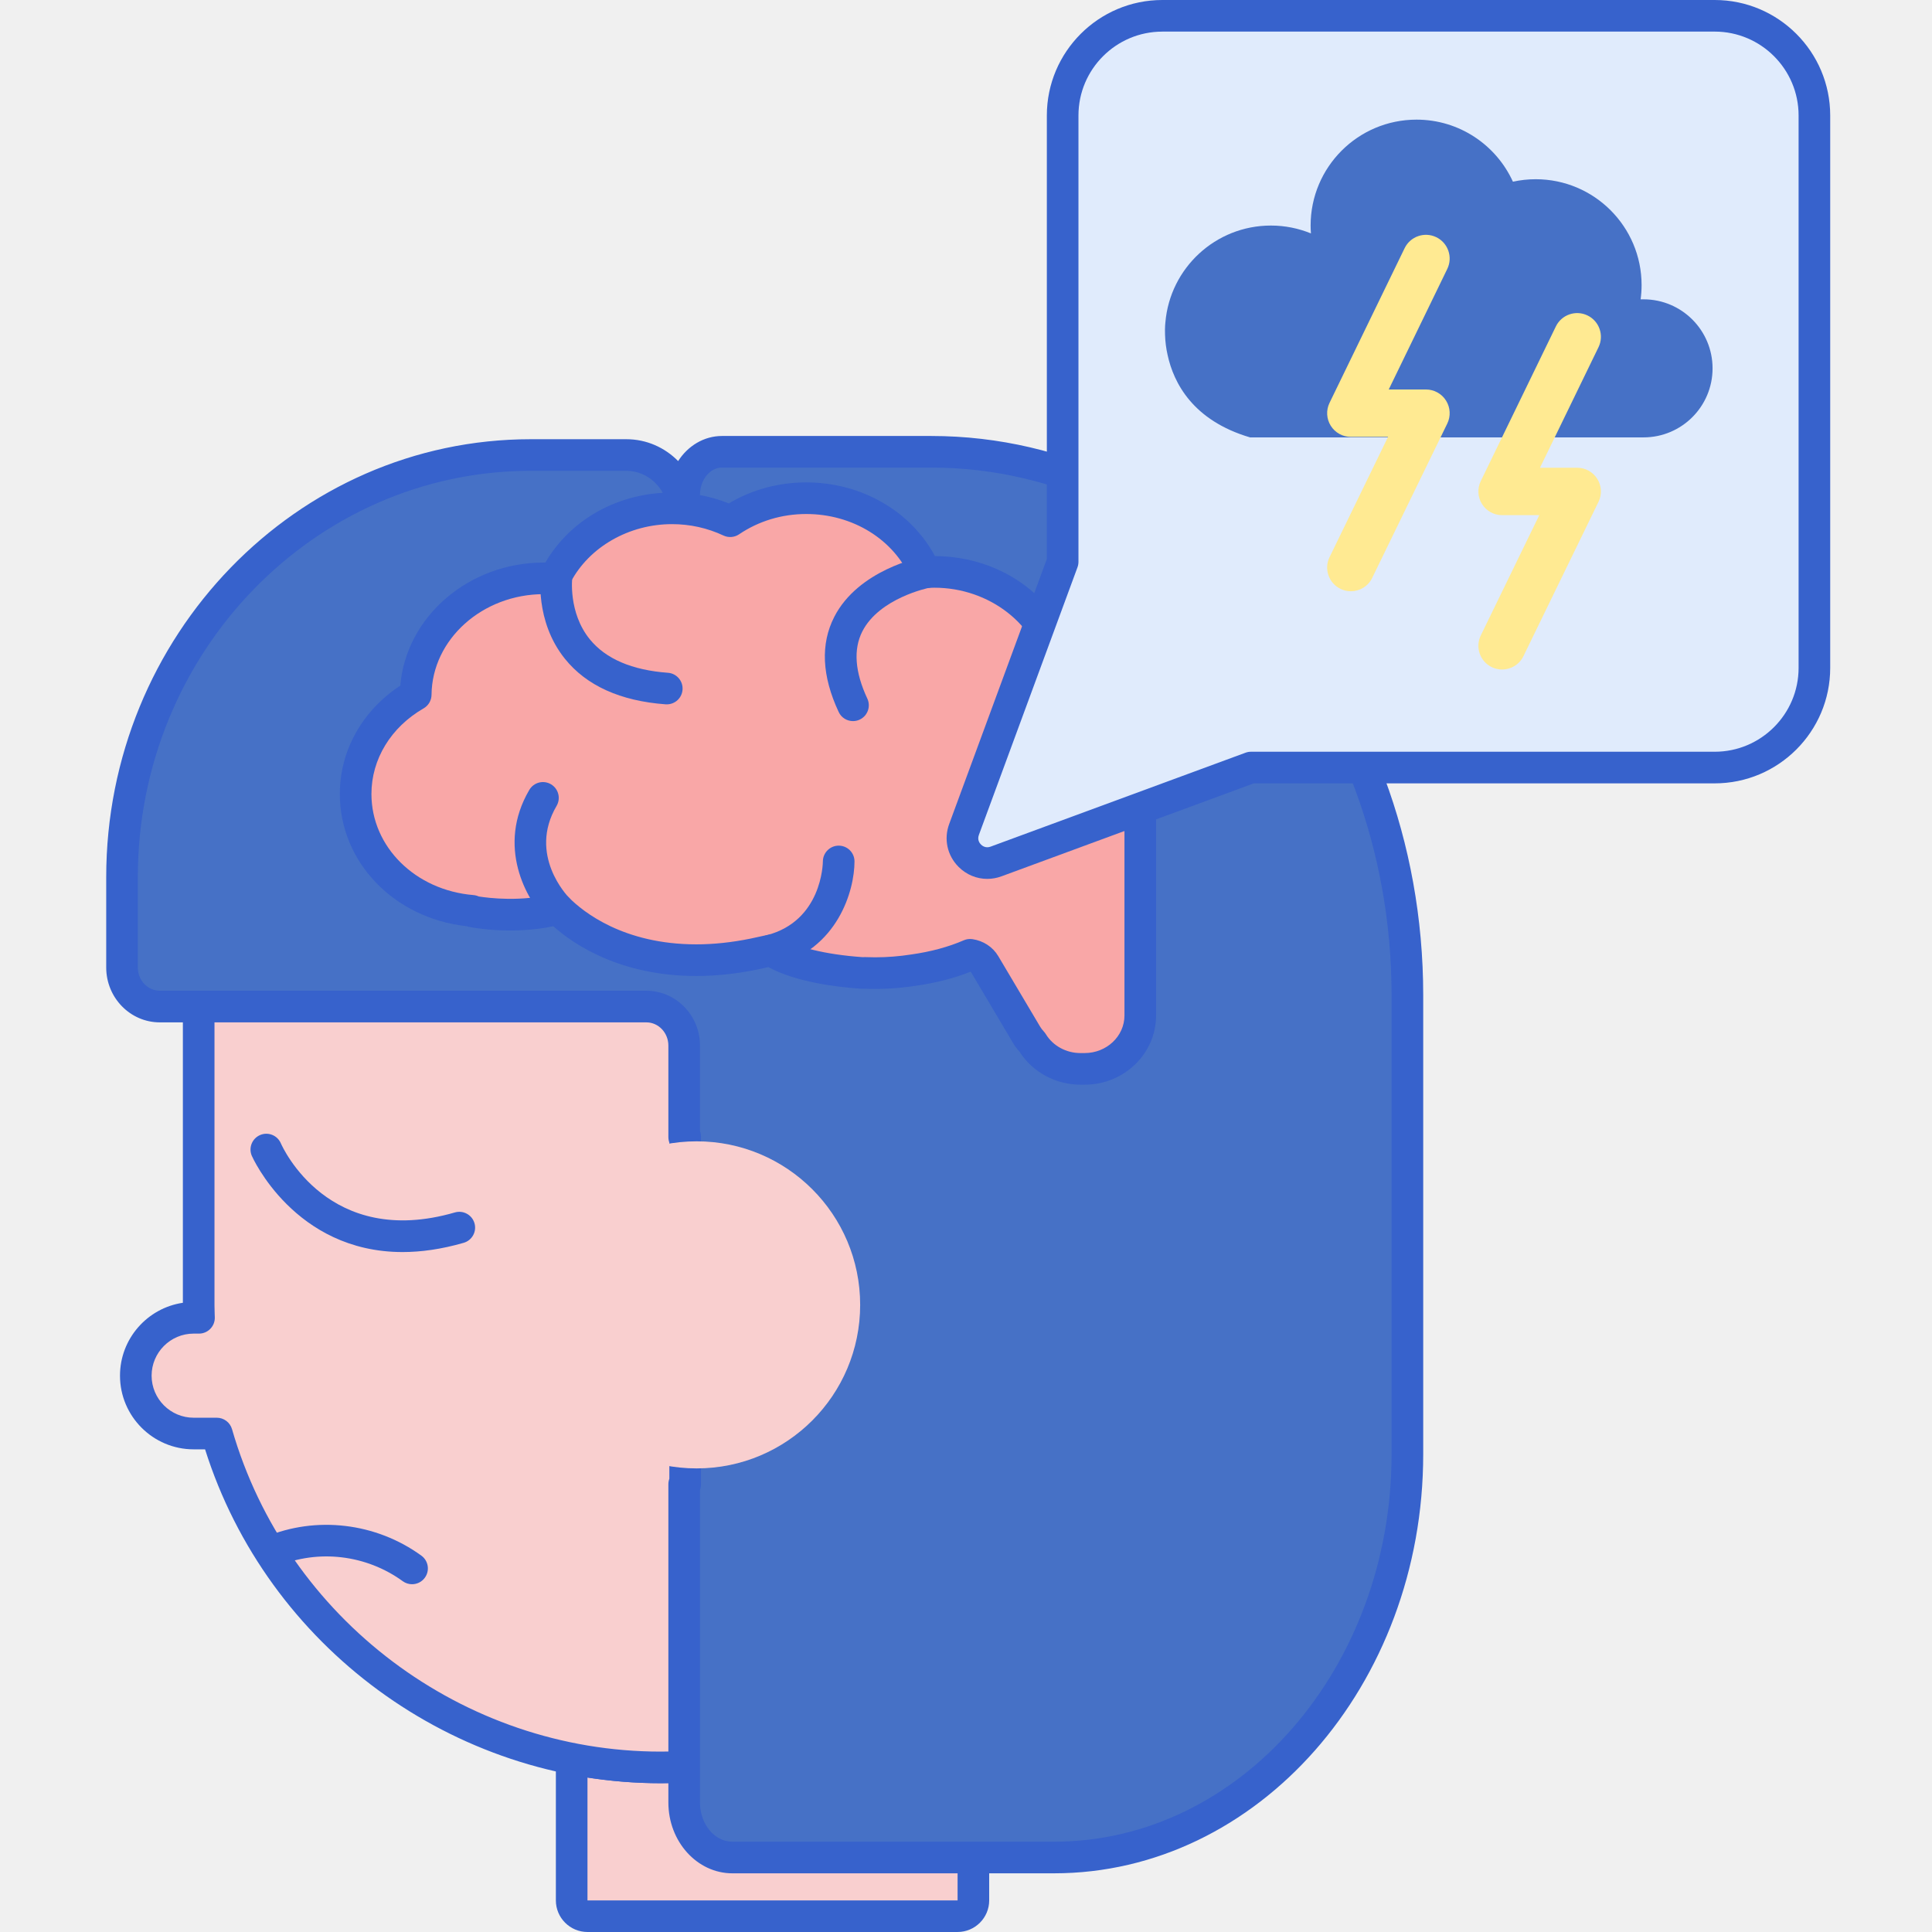
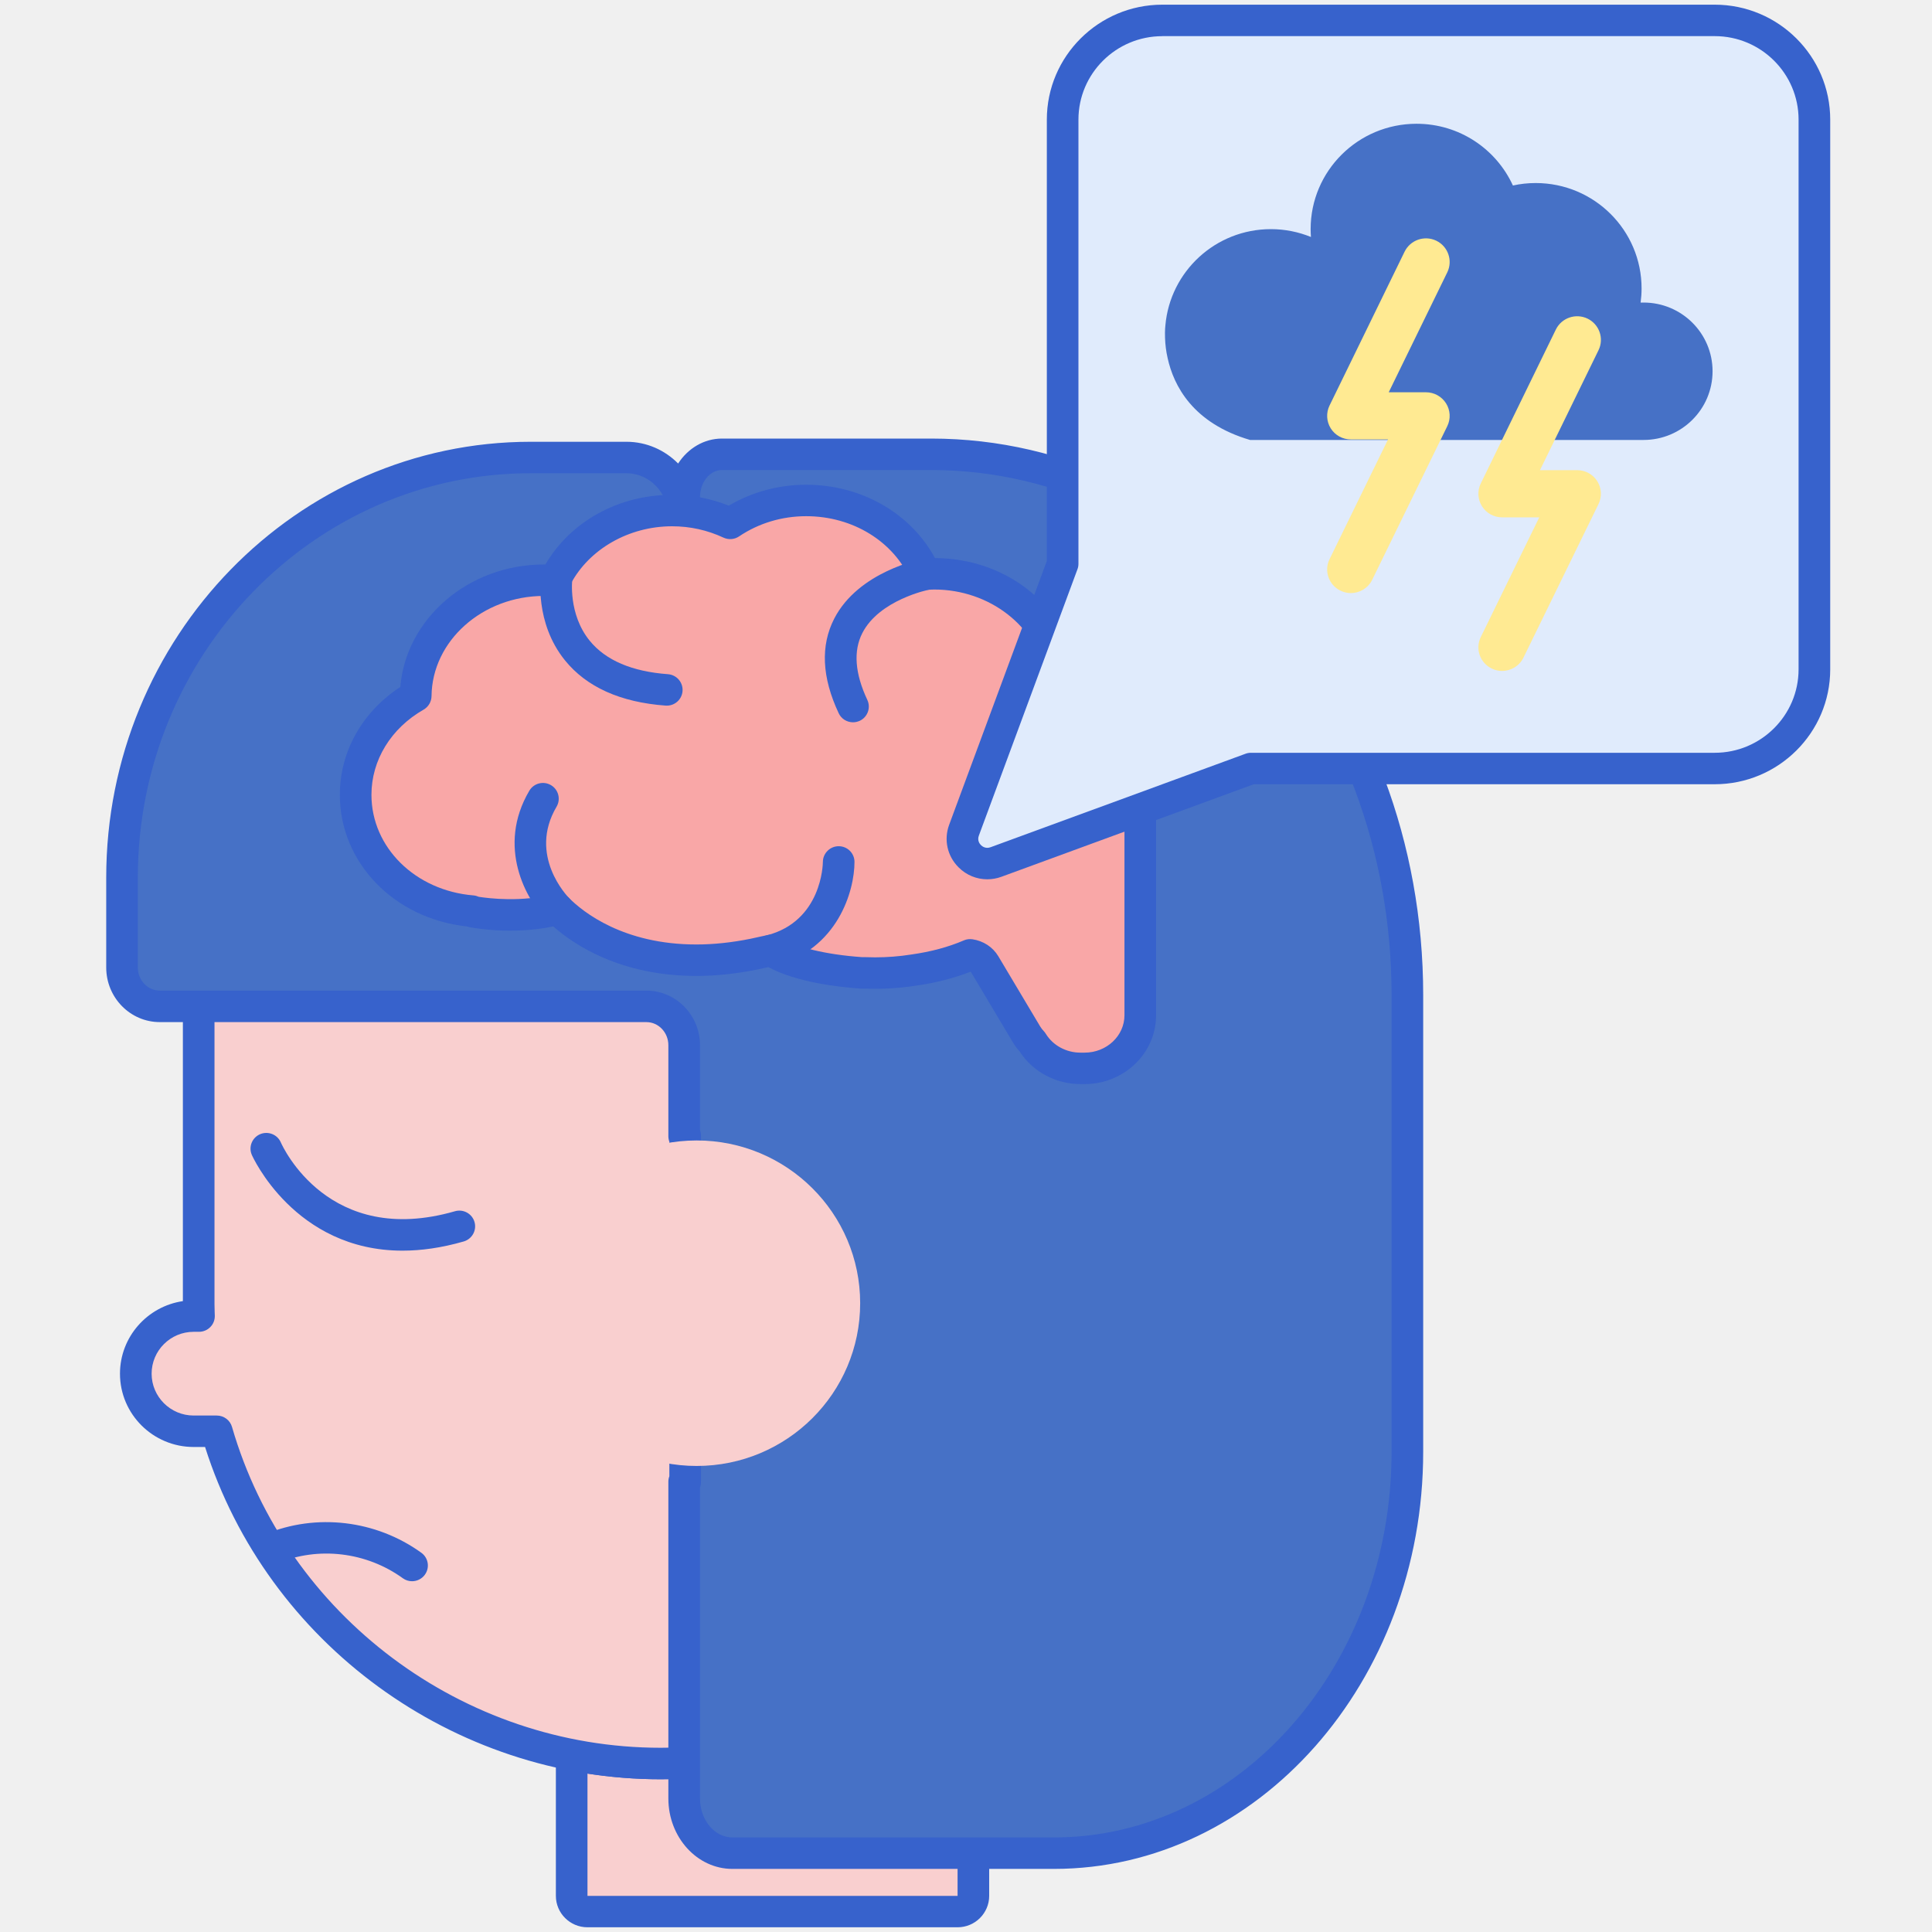
- <svg xmlns="http://www.w3.org/2000/svg" height="488pt" viewBox="-26 0 488 488.876" width="488pt">
-   <path d="m215.867 484.875h-93.648c-2.207 0-4-1.789-4-4v-35.836c7.289 1.422 14.809 2.188 22.508 2.188 30.535 0 58.32-11.715 79.141-30.883v64.535c0 2.207-1.793 3.996-4 3.996zm0 0" fill="#f9cfcf" />
-   <path d="m215.867 488.875h-93.648c-4.41 0-8-3.586-8-8v-35.836c0-1.195.539-2.328 1.461-3.086.922-.758 2.137-1.07 3.305-.836 7.195 1.402 14.508 2.113 21.742 2.113 28.395 0 55.539-10.594 76.43-29.828 1.172-1.078 2.867-1.359 4.316-.719 1.457.637 2.395 2.074 2.395 3.664v64.531c0 4.41-3.59 7.996-8 7.996zm-93.648-39.078v31.082h93.652l-.004-55.848c-21.328 16.949-47.688 26.199-75.141 26.199-6.152-.004-12.359-.484-18.508-1.434zm0 0" fill="#3762cc" />
-   <path d="m140.727 135.031c-64.555 0-116.891 52.332-116.891 116.891v78.414c0 1.047.051 2.078.078 3.121h-1.352c-8.086 0-14.641 6.559-14.641 14.645 0 8.086 6.555 14.641 14.641 14.641h5.859c14.055 48.785 58.996 84.484 112.305 84.484 64.559 0 116.895-52.336 116.895-116.891v-78.414c0-64.559-52.336-116.891-116.895-116.891zm0 0" fill="#f9cfcf" />
-   <path d="m75.418 316.82c-27.324 0-38.02-24.074-38.141-24.355-.871-2.031.07-4.383 2.102-5.254 2.027-.871 4.375.066 5.246 2.09.492 1.125 12.141 26.746 44.047 17.496 2.113-.613 4.34.605 4.953 2.727.617 2.121-.605 4.34-2.727 4.957-5.668 1.641-10.816 2.34-15.48 2.34zm0 0" fill="#3762cc" />
-   <path d="m77.828 400.875c-.812 0-1.637-.246-2.348-.762-9.215-6.699-21.383-8.148-31.746-3.789-2.039.859-4.383-.102-5.238-2.137-.855-2.039.102-4.383 2.137-5.238 12.926-5.438 28.078-3.641 39.551 4.691 1.785 1.297 2.184 3.801.883 5.586-.781 1.078-2 1.648-3.238 1.648zm0 0" fill="#3762cc" />
-   <path d="m140.727 451.227c-52.551 0-99.523-34.59-115.273-84.484h-2.887c-10.281 0-18.641-8.363-18.641-18.641 0-9.355 6.922-17.121 15.91-18.445v-77.734c0-66.66 54.23-120.891 120.891-120.891 66.66 0 120.895 54.23 120.895 120.891v78.414c0 66.656-54.234 120.891-120.895 120.891zm-118.16-113.77c-5.871 0-10.641 4.773-10.641 10.645 0 5.867 4.773 10.641 10.641 10.641h5.859c1.781 0 3.348 1.18 3.844 2.891 13.84 48.043 58.441 81.594 108.457 81.594 62.25 0 112.895-50.641 112.895-112.891v-78.414c0-62.25-50.645-112.895-112.895-112.895s-112.891 50.645-112.891 112.895v78.414c0 .66.023 1.312.043 1.969l.035 1.047c.031 1.082-.379 2.125-1.133 2.895-.75.777-1.789 1.211-2.867 1.211zm0 0" fill="#3762cc" />
-   <path d="m209.18 114.32h-52.926c-5.285 0-9.566 4.891-9.566 10.918v5.004c0-8.34-6.551-15.105-14.625-15.105h-24.191c-57.125 0-103.434 47.832-103.434 106.836v22.848c0 5.457 4.281 9.883 9.566 9.883h123.117c5.285 0 9.566 4.422 9.566 9.879v23.113c.082-.031.168-.055.246-.082v88.035c-.082-.031-.164-.051-.246-.082v80.539c0 7.688 5.461 13.918 12.195 13.918h81.383c49.387 0 89.422-45.684 89.422-102.043v-116.145c0-75.945-53.953-137.516-120.508-137.516zm0 0" fill="#4671c6" />
-   <path d="m240.266 474.027h-81.383c-8.93 0-16.195-8.039-16.195-17.918v-80.543c0-.477.086-.945.246-1.383v-85.059c-.164-.453-.246-.938-.246-1.43v-23.113c0-3.242-2.5-5.879-5.566-5.879h-123.117c-7.48 0-13.566-6.227-13.566-13.883v-22.848c0-61.113 48.195-110.832 107.434-110.832h24.191c5.102 0 9.727 2.113 13.094 5.531 2.461-3.836 6.52-6.348 11.102-6.348h52.926c68.652 0 124.508 63.48 124.508 141.516v116.145c-.004 58.473-41.914 106.043-93.426 106.043zm-89.578-96.996v79.078c0 5.465 3.676 9.918 8.195 9.918h81.379c47.105 0 85.426-43.984 85.426-98.047v-116.145c0-73.621-52.266-133.516-116.508-133.516h-52.926c-3.066 0-5.566 3.105-5.566 6.918v5.004c0 2.207-1.793 4-4 4s-4-1.793-4-4c0-6.125-4.766-11.105-10.625-11.105h-24.191c-54.828 0-99.434 46.133-99.434 102.832v22.848c0 3.246 2.496 5.883 5.566 5.883h123.117c7.48 0 13.566 6.227 13.566 13.879v21.602c.16.449.246.934.246 1.43v88.035c0 .48-.086.949-.246 1.387zm0 0" fill="#3762cc" />
-   <path d="m191.219 330.184c0 22.855-18.527 41.383-41.383 41.383-22.859 0-41.387-18.527-41.387-41.383 0-22.855 18.527-41.383 41.387-41.383 22.855 0 41.383 18.527 41.383 41.383zm0 0" fill="#f9cfcf" />
-   <path d="m261.711 200.395.008-.004c-1.16-18.289-15.562-28.008-19.691-30.434-2.355-14.281-15.777-25.242-32.031-25.242-.777 0-1.539.059-2.301.105-4.762-10.977-16.445-18.754-30.129-18.754-7.211 0-13.848 2.184-19.23 5.828-4.426-2.07-9.422-3.262-14.727-3.262-12.867 0-23.945 6.875-29.188 16.816-.457.406-.82.742-1.086 1-.719-.047-1.434-.102-2.16-.102-17.812 0-32.262 13.156-32.418 29.434-9.125 5.258-15.207 14.535-15.207 25.133 0 15.488 12.953 28.195 29.477 29.566l.012.137s10.805 2.246 21.691-.625c3.758 3.773 14.996 12.973 35.035 12.973 4.629 0 9.477-.508 14.469-1.523l4.438-.969c6.367 4.129 17.691 5.355 22.785 5.711.254.008 1.082.008 1.082.008.812.031 1.637.051 2.48.051 3.242 0 6.543-.262 9.738-.766 5.262-.738 10.062-2.043 14.285-3.875 1.555.227 2.926 1.098 3.688 2.391l10.586 17.836c.418.711.934 1.352 1.484 1.957 2.523 4.141 7.148 6.684 12.148 6.684h1.078c7.773 0 14.074-6.043 14.074-13.496v-52.43c0-1.414-.141-2.797-.391-4.148zm0 0" fill="#f9a7a7" />
-   <path d="m248.027 274.469h-1.078c-6.234 0-12.082-3.16-15.359-8.273-.695-.793-1.262-1.555-1.719-2.332l-10.578-17.832c-.035-.055-.074-.105-.129-.152-4.18 1.656-8.832 2.852-13.852 3.559-4.238.668-8.75.918-12.922.75-.004.008-.785.004-1.043-.004-5.965-.41-16.348-1.656-23.359-5.465l-2.906.629c-5.281 1.078-10.418 1.617-15.316 1.617-19.129 0-30.879-7.867-36.211-12.586-10.863 2.273-20.883.246-21.332.152-.199-.043-.395-.098-.582-.164-18.367-2.008-32.09-16.219-32.09-33.453 0-10.996 5.68-21.098 15.309-27.43 1.43-17.363 17.234-31.137 36.316-31.137.125 0 .258 0 .387.004 6.375-10.965 18.52-17.719 32.043-17.719 4.984 0 9.809.922 14.371 2.75 5.875-3.484 12.594-5.316 19.586-5.316 13.961 0 26.445 7.234 32.582 18.648 17.375.066 31.973 11.191 35.469 26.762 5.922 3.852 18.848 14.289 20.082 32.484.266 1.535.402 3.078.402 4.582v52.43c.004 9.645-8.105 17.496-18.07 17.496zm-28.984-36.867c.191 0 .387.012.578.039 2.781.41 5.168 1.98 6.551 4.312l10.582 17.832c.238.402.555.816 1.004 1.305.172.188.324.395.457.613 1.793 2.938 5.137 4.766 8.73 4.766h1.078c5.555 0 10.074-4.262 10.074-9.5v-52.43c0-1.113-.109-2.262-.32-3.418-.043-.23-.066-.461-.066-.688-1.125-16.086-13.832-24.75-17.711-27.031-1.023-.602-1.727-1.625-1.922-2.797-2.059-12.48-14.129-21.891-28.082-21.891-.586 0-1.16.039-1.734.078l-.309.02c-1.664.086-3.254-.852-3.926-2.402-4.309-9.93-14.691-16.344-26.461-16.344-6.145 0-12.023 1.777-16.988 5.137-1.168.789-2.664.906-3.938.312-4.09-1.914-8.477-2.887-13.031-2.887-10.879 0-20.949 5.766-25.648 14.684-.227.43-.531.812-.895 1.133-.402.355-.719.652-.957.879-.805.777-1.898 1.184-3.016 1.113l-.434-.027c-.488-.031-.98-.066-1.484-.066-15.535 0-28.281 11.43-28.418 25.473-.016 1.418-.777 2.723-2.004 3.43-8.27 4.762-13.203 12.859-13.203 21.664 0 13.363 11.094 24.359 25.805 25.578.477.043.93.164 1.344.355 2.617.414 10.875 1.422 19.012-.723 1.383-.363 2.844.035 3.852 1.043 3.535 3.547 13.746 11.797 32.203 11.797 4.363 0 8.961-.488 13.668-1.445l4.387-.953c1.043-.227 2.133-.027 3.027.551 3.918 2.539 11.723 4.438 20.883 5.078.059-.004.805-.004.805-.004.922.035 1.691.051 2.48.051 3.031 0 6.098-.242 9.117-.715 4.965-.699 9.422-1.906 13.312-3.594.508-.219 1.051-.328 1.598-.328zm0 0" fill="#3762cc" />
-   <path d="m407.457 4h-139.777c-13.934 0-25.227 11.293-25.227 25.223v112.941l-24.953 67.73c-1.859 5.051 3.047 9.957 8.098 8.098l64.512-23.766h117.348c13.93 0 25.223-11.293 25.223-25.223v-139.781c0-13.93-11.293-25.223-25.223-25.223zm0 0" fill="#e0ebfc" />
-   <path d="m223.375 222.395c-2.672 0-5.262-1.047-7.246-3.031-2.875-2.879-3.789-7.035-2.383-10.852l24.711-67.059v-112.23c0-16.113 13.109-29.223 29.223-29.223h139.777c16.113 0 29.223 13.109 29.223 29.223v139.781c0 16.113-13.109 29.219-29.223 29.219h-116.633l-63.844 23.523c-1.188.438-2.402.648-3.605.648zm44.305-214.395c-11.707 0-21.223 9.52-21.223 21.223v112.941c0 .473-.086.941-.246 1.383l-24.953 67.73c-.461 1.25.215 2.113.531 2.426.312.316 1.184.996 2.426.535l64.516-23.77c.445-.164.91-.246 1.383-.246h117.344c11.703 0 21.223-9.52 21.223-21.223v-139.781c0-11.699-9.52-21.223-21.223-21.223h-139.777zm0 0" fill="#3762cc" />
-   <path d="m389.449 75.742h-.742c.16-1.176.246-2.371.246-3.594 0-14.801-12-26.797-26.801-26.797-1.977 0-3.898.219-5.758.625-4.219-9.262-13.551-15.703-24.391-15.703-14.805 0-26.801 12-26.801 26.801 0 .668.031 1.328.082 1.988-3.129-1.277-6.547-1.988-10.133-1.988-14.016 0-25.512 10.762-26.695 24.469h-.004s-.156 1.223-.086 3.168c.055 1.758.273 3.477.652 5.137 1.527 7.004 6.344 16.551 20.855 20.828h99.574c9.645 0 17.465-7.82 17.465-17.465 0-9.648-7.816-17.469-17.465-17.469zm0 0" fill="#4671c6" />
-   <path d="m315.383 149.613c-.879 0-1.773-.195-2.621-.605-2.98-1.453-4.219-5.043-2.77-8.023l14.801-30.43h-9.406c-2.066 0-3.988-1.062-5.086-2.816-1.098-1.75-1.215-3.945-.312-5.801l19-39.137c1.449-2.98 5.035-4.227 8.02-2.777 2.98 1.449 4.223 5.039 2.777 8.02l-14.816 30.512h9.418c2.07 0 3.992 1.066 5.086 2.82 1.098 1.75 1.215 3.945.309 5.805l-19 39.055c-1.035 2.137-3.172 3.379-5.398 3.379zm0 0" fill="#ffea92" />
-   <path d="m353.652 169.414c-.879 0-1.773-.191-2.621-.605-2.98-1.449-4.219-5.039-2.77-8.02l14.801-30.43h-9.406c-2.066 0-3.988-1.062-5.086-2.816-1.098-1.75-1.215-3.945-.312-5.805l19-39.133c1.449-2.98 5.035-4.227 8.02-2.777 2.98 1.449 4.227 5.039 2.777 8.02l-14.816 30.512h9.418c2.07 0 3.992 1.066 5.086 2.82 1.102 1.75 1.215 3.945.309 5.805l-19 39.055c-1.035 2.137-3.176 3.375-5.398 3.375zm0 0" fill="#ffea92" />
-   <g fill="#3762cc">
-     <path d="m142.285 178.23c-.098 0-.195-.004-.297-.008-11.438-.844-20.012-4.719-25.48-11.523-7.703-9.582-6.117-21.324-6.043-21.82.316-2.188 2.363-3.699 4.527-3.391 2.184.316 3.699 2.332 3.391 4.516-.016.129-1.109 8.941 4.414 15.75 4.027 4.961 10.684 7.82 19.781 8.488 2.203.164 3.859 2.082 3.695 4.285-.156 2.102-1.91 3.703-3.988 3.703zm0 0" />
-     <path d="m114.723 233.988c-1.02 0-2.039-.387-2.816-1.168-5.18-5.168-12.766-18.707-4.406-32.945 1.117-1.906 3.566-2.547 5.473-1.426 1.906 1.117 2.543 3.57 1.426 5.477-7.281 12.398 2.742 22.809 3.172 23.25 1.543 1.566 1.539 4.098-.027 5.648-.777.777-1.801 1.164-2.82 1.164zm0 0" />
-     <path d="m168.594 244.516c-1.777 0-3.398-1.195-3.871-2.992-.555-2.141.727-4.324 2.867-4.879 13.918-3.621 14.191-18.07 14.195-18.684.02-2.195 1.805-3.977 4-3.977h.016c2.203.008 3.984 1.785 3.984 3.988.008 7.316-4.199 22.254-20.18 26.414-.34.086-.68.129-1.012.129zm0 0" />
-     <path d="m189.406 182.469c-1.508 0-2.949-.852-3.625-2.309-4.25-9.102-4.629-17.191-1.125-24.047 6.117-11.965 21.844-15.098 22.508-15.227 2.188-.422 4.27 1.008 4.684 3.176.414 2.164-1.004 4.258-3.168 4.676-.152.031-12.609 2.574-16.914 11.043-2.305 4.539-1.879 10.258 1.266 16.996.934 2.004.066 4.383-1.934 5.316-.551.254-1.125.375-1.691.375zm0 0" />
+ <svg xmlns="http://www.w3.org/2000/svg" width="50" height="50" viewBox="0 0 50 50" fill="none">
+   <g clip-path="url(#clip0_22_656)">
+     <path d="M24.782 49.471H15.204C14.978 49.471 14.795 49.289 14.795 49.064V45.417C15.54 45.562 16.309 45.64 17.097 45.64C20.22 45.64 23.062 44.447 25.191 42.496V49.065C25.191 49.289 25.008 49.471 24.782 49.471Z" fill="#F9CFCF" />
+     <path d="M24.782 49.878H15.204C14.753 49.878 14.386 49.514 14.386 49.064V45.417C14.386 45.295 14.441 45.18 14.535 45.103C14.629 45.026 14.754 44.994 14.873 45.018C15.609 45.16 16.357 45.233 17.097 45.233C20.001 45.233 22.777 44.155 24.914 42.197C25.034 42.087 25.207 42.059 25.355 42.124C25.504 42.189 25.6 42.335 25.6 42.497V49.065C25.6 49.514 25.233 49.878 24.782 49.878ZM15.204 45.901V49.065H24.782L24.782 43.38C22.601 45.106 19.905 46.047 17.097 46.047C16.468 46.047 15.833 45.998 15.204 45.901Z" fill="#3762CC" />
+     <path d="M17.097 13.865C10.495 13.865 5.142 19.191 5.142 25.762V33.742C5.142 33.849 5.147 33.954 5.15 34.06H5.012C4.185 34.06 3.514 34.728 3.514 35.551C3.514 36.374 4.185 37.041 5.012 37.041H5.611C7.048 42.006 11.645 45.639 17.097 45.639C23.7 45.639 29.052 40.313 29.052 33.742V25.762C29.052 19.191 23.7 13.865 17.097 13.865Z" fill="#F9CFCF" />
+     <path d="M10.417 32.367C7.623 32.367 6.529 29.917 6.517 29.888C6.427 29.681 6.524 29.442 6.731 29.353C6.939 29.265 7.179 29.36 7.268 29.566C7.318 29.68 8.51 32.288 11.773 31.347C11.989 31.284 12.217 31.408 12.28 31.624C12.343 31.84 12.218 32.066 12.001 32.129C11.421 32.296 10.894 32.367 10.417 32.367Z" fill="#3762CC" />
+     <path d="M10.664 40.922C10.581 40.922 10.496 40.897 10.424 40.844C9.481 40.163 8.237 40.015 7.177 40.459C6.968 40.546 6.729 40.449 6.641 40.241C6.554 40.034 6.652 39.795 6.86 39.708C8.182 39.155 9.731 39.338 10.905 40.186C11.087 40.318 11.128 40.572 10.995 40.754C10.915 40.864 10.79 40.922 10.664 40.922Z" fill="#3762CC" />
+     <path d="M17.097 46.047C11.722 46.047 6.918 42.526 5.307 37.448H5.012C3.96 37.448 3.105 36.597 3.105 35.551C3.105 34.599 3.813 33.808 4.733 33.673V25.762C4.733 18.977 10.279 13.457 17.097 13.457C23.915 13.457 29.461 18.977 29.461 25.762V33.742C29.461 40.527 23.915 46.047 17.097 46.047ZM5.012 34.467C4.411 34.467 3.924 34.953 3.924 35.551C3.924 36.148 4.412 36.634 5.012 36.634H5.611C5.793 36.634 5.954 36.754 6.004 36.928C7.42 41.818 11.982 45.232 17.097 45.232C23.463 45.232 28.643 40.078 28.643 33.742V25.762C28.643 19.426 23.463 14.271 17.097 14.271C10.73 14.271 5.551 19.426 5.551 25.762V33.742C5.551 33.81 5.553 33.876 5.555 33.943L5.559 34.05C5.562 34.16 5.52 34.266 5.443 34.344C5.366 34.423 5.26 34.467 5.15 34.467H5.012Z" fill="#3762CC" />
+     <path d="M24.098 11.757H18.685C18.144 11.757 17.706 12.255 17.706 12.868V13.377C17.706 12.528 17.037 11.84 16.211 11.84H13.736C7.894 11.84 3.158 16.708 3.158 22.713V25.039C3.158 25.594 3.596 26.045 4.136 26.045H16.728C17.269 26.045 17.706 26.495 17.706 27.05V29.403C17.715 29.399 17.724 29.397 17.732 29.394V38.354C17.723 38.351 17.715 38.349 17.706 38.346V46.543C17.706 47.326 18.265 47.96 18.954 47.96H27.277C32.328 47.96 36.423 43.31 36.423 37.574V25.753C36.423 18.023 30.905 11.757 24.098 11.757Z" fill="#4671C6" />
+     <path d="M27.277 48.367H18.954C18.041 48.367 17.297 47.549 17.297 46.544V38.346C17.297 38.297 17.306 38.25 17.323 38.205V29.548C17.306 29.502 17.297 29.453 17.297 29.403V27.05C17.297 26.72 17.042 26.452 16.728 26.452H4.136C3.371 26.452 2.749 25.818 2.749 25.039V22.713C2.749 16.493 7.678 11.433 13.736 11.433H16.211C16.733 11.433 17.206 11.648 17.55 11.996C17.802 11.606 18.217 11.35 18.685 11.35H24.098C31.12 11.35 36.832 17.811 36.832 25.753V37.574C36.832 43.526 32.546 48.367 27.277 48.367ZM18.116 38.495V46.544C18.116 47.1 18.491 47.553 18.954 47.553H27.277C32.095 47.553 36.014 43.076 36.014 37.574V25.753C36.014 18.26 30.668 12.164 24.098 12.164H18.685C18.371 12.164 18.116 12.48 18.116 12.868V13.377C18.116 13.602 17.932 13.784 17.706 13.784C17.481 13.784 17.297 13.602 17.297 13.377C17.297 12.754 16.81 12.247 16.211 12.247H13.736C8.129 12.247 3.567 16.942 3.567 22.713V25.038C3.567 25.369 3.822 25.637 4.136 25.637H16.728C17.493 25.637 18.116 26.271 18.116 27.05V29.248C18.132 29.294 18.141 29.343 18.141 29.394V38.354C18.141 38.403 18.132 38.451 18.116 38.495Z" fill="#3762CC" />
+     <path d="M22.261 33.727C22.261 36.053 20.366 37.939 18.029 37.939C15.691 37.939 13.796 36.053 13.796 33.727C13.796 31.401 15.691 29.515 18.029 29.515C20.366 29.515 22.261 31.401 22.261 33.727Z" fill="#F9CFCF" />
+     <path d="M29.471 20.517L29.471 20.517C29.353 18.655 27.88 17.666 27.457 17.419C27.216 15.966 25.844 14.85 24.181 14.85C24.102 14.85 24.024 14.856 23.946 14.861C23.459 13.744 22.264 12.952 20.865 12.952C20.127 12.952 19.448 13.175 18.898 13.546C18.445 13.335 17.934 13.213 17.392 13.213C16.076 13.213 14.943 13.913 14.406 14.925C14.36 14.966 14.323 15.001 14.295 15.027C14.222 15.022 14.149 15.017 14.075 15.017C12.253 15.017 10.775 16.355 10.759 18.012C9.826 18.547 9.204 19.492 9.204 20.57C9.204 22.147 10.528 23.44 12.218 23.579L12.22 23.593C12.22 23.593 13.325 23.822 14.438 23.53C14.822 23.914 15.972 24.85 18.021 24.85C18.495 24.85 18.991 24.798 19.501 24.695L19.955 24.596C20.606 25.017 21.764 25.142 22.285 25.178C22.311 25.178 22.396 25.178 22.396 25.178C22.479 25.182 22.563 25.184 22.65 25.184C22.981 25.184 23.319 25.157 23.646 25.106C24.184 25.031 24.675 24.898 25.107 24.711C25.266 24.734 25.406 24.823 25.484 24.955L26.567 26.77C26.609 26.842 26.662 26.907 26.718 26.969C26.976 27.391 27.449 27.649 27.961 27.649H28.071C28.866 27.649 29.511 27.034 29.511 26.276V20.939C29.511 20.796 29.496 20.655 29.471 20.517Z" fill="#F9A7A7" />
+     <path d="M28.071 28.056H27.961C27.323 28.056 26.725 27.735 26.39 27.214C26.319 27.134 26.261 27.056 26.214 26.977L25.132 25.162C25.129 25.157 25.125 25.151 25.119 25.147C24.692 25.315 24.216 25.437 23.702 25.509C23.269 25.577 22.808 25.602 22.381 25.585C22.38 25.586 22.3 25.586 22.274 25.585C21.664 25.543 20.602 25.416 19.885 25.029L19.588 25.093C19.048 25.202 18.522 25.257 18.021 25.257C16.065 25.257 14.863 24.456 14.318 23.976C13.207 24.208 12.182 24.001 12.136 23.992C12.116 23.987 12.096 23.982 12.076 23.975C10.198 23.771 8.795 22.324 8.795 20.57C8.795 19.451 9.375 18.423 10.36 17.778C10.507 16.011 12.123 14.609 14.075 14.609C14.087 14.609 14.101 14.609 14.114 14.61C14.766 13.494 16.008 12.806 17.391 12.806C17.901 12.806 18.394 12.9 18.861 13.086C19.462 12.732 20.149 12.545 20.864 12.545C22.292 12.545 23.569 13.281 24.197 14.443C25.974 14.45 27.467 15.582 27.824 17.167C28.43 17.559 29.752 18.621 29.878 20.473C29.905 20.629 29.919 20.787 29.919 20.939V26.276C29.92 27.257 29.09 28.056 28.071 28.056ZM25.107 24.304C25.126 24.304 25.146 24.305 25.166 24.308C25.45 24.35 25.694 24.51 25.836 24.747L26.918 26.562C26.942 26.603 26.975 26.645 27.021 26.695C27.038 26.714 27.054 26.735 27.067 26.757C27.251 27.056 27.593 27.242 27.96 27.242H28.071C28.639 27.242 29.101 26.808 29.101 26.275V20.939C29.101 20.826 29.09 20.709 29.068 20.591C29.064 20.568 29.061 20.544 29.061 20.521C28.946 18.884 27.647 18.002 27.25 17.77C27.145 17.709 27.073 17.605 27.053 17.485C26.843 16.215 25.608 15.257 24.181 15.257C24.122 15.257 24.063 15.261 24.004 15.265L23.973 15.267C23.802 15.276 23.64 15.181 23.571 15.023C23.13 14.012 22.068 13.359 20.865 13.359C20.236 13.359 19.635 13.54 19.127 13.882C19.008 13.963 18.855 13.974 18.724 13.914C18.306 13.719 17.858 13.62 17.392 13.62C16.279 13.62 15.249 14.207 14.768 15.115C14.745 15.158 14.714 15.197 14.677 15.23C14.636 15.266 14.604 15.296 14.579 15.319C14.497 15.399 14.385 15.44 14.271 15.433L14.226 15.43C14.176 15.427 14.126 15.423 14.075 15.423C12.486 15.423 11.182 16.587 11.168 18.016C11.166 18.16 11.088 18.293 10.963 18.365C10.117 18.849 9.613 19.674 9.613 20.57C9.613 21.93 10.747 23.049 12.252 23.173C12.301 23.177 12.347 23.19 12.389 23.209C12.657 23.251 13.502 23.354 14.334 23.136C14.475 23.099 14.625 23.139 14.728 23.242C15.089 23.603 16.134 24.443 18.021 24.443C18.468 24.443 18.938 24.393 19.419 24.296L19.868 24.198C19.974 24.175 20.086 24.196 20.177 24.255C20.578 24.513 21.376 24.706 22.313 24.771C22.319 24.771 22.396 24.771 22.396 24.771C22.49 24.774 22.569 24.776 22.649 24.776C22.959 24.776 23.273 24.752 23.582 24.703C24.09 24.632 24.545 24.509 24.943 24.338C24.995 24.315 25.051 24.304 25.107 24.304Z" fill="#3762CC" />
+     <path d="M44.377 0.528H30.081C28.656 0.528 27.501 1.678 27.501 3.096V14.591L24.949 21.484C24.759 21.998 25.261 22.498 25.777 22.308L32.375 19.89H44.377C45.801 19.89 46.956 18.74 46.956 17.322V3.096C46.956 1.678 45.801 0.528 44.377 0.528Z" fill="#E0EBFC" />
+     <path d="M25.55 22.756C25.276 22.756 25.012 22.65 24.809 22.448C24.515 22.155 24.421 21.732 24.565 21.343L27.092 14.518V3.096C27.092 1.456 28.433 0.121 30.081 0.121H44.377C46.025 0.121 47.366 1.456 47.366 3.096V17.322C47.366 18.962 46.025 20.296 44.377 20.296H32.448L25.919 22.69C25.797 22.735 25.673 22.756 25.55 22.756ZM30.081 0.936C28.884 0.936 27.91 1.904 27.91 3.096V14.591C27.91 14.639 27.902 14.687 27.885 14.731L25.333 21.625C25.286 21.752 25.355 21.84 25.387 21.872C25.419 21.904 25.509 21.973 25.636 21.926L32.234 19.507C32.279 19.49 32.327 19.482 32.375 19.482H44.377C45.574 19.482 46.547 18.513 46.547 17.322V3.095C46.547 1.904 45.574 0.935 44.377 0.935H30.081V0.936Z" fill="#3762CC" />
+     <path d="M42.535 7.83H42.459C42.475 7.711 42.484 7.589 42.484 7.465C42.484 5.958 41.257 4.737 39.743 4.737C39.541 4.737 39.344 4.759 39.154 4.801C38.723 3.858 37.769 3.203 36.66 3.203C35.146 3.203 33.919 4.424 33.919 5.93C33.919 5.998 33.922 6.065 33.927 6.133C33.607 6.003 33.258 5.93 32.891 5.93C31.457 5.93 30.282 7.026 30.16 8.421H30.16C30.16 8.421 30.144 8.545 30.151 8.743C30.157 8.922 30.179 9.097 30.218 9.266C30.374 9.979 30.867 10.95 32.351 11.386H42.535C43.522 11.386 44.321 10.59 44.321 9.608C44.321 8.626 43.522 7.83 42.535 7.83Z" fill="#4671C6" />
+     <path d="M34.96 15.349C34.87 15.349 34.779 15.329 34.692 15.287C34.387 15.139 34.26 14.774 34.409 14.471L35.922 11.373H34.96C34.749 11.373 34.552 11.265 34.44 11.087C34.328 10.909 34.316 10.685 34.408 10.496L36.351 6.513C36.5 6.21 36.866 6.083 37.172 6.23C37.476 6.378 37.603 6.743 37.456 7.047L35.94 10.152H36.904C37.115 10.152 37.312 10.261 37.424 10.439C37.536 10.617 37.548 10.841 37.455 11.03L35.512 15.005C35.406 15.222 35.188 15.349 34.96 15.349Z" fill="#FFEA92" />
+     <path d="M38.874 17.364C38.784 17.364 38.693 17.345 38.606 17.302C38.301 17.155 38.174 16.79 38.323 16.486L39.836 13.389H38.874C38.663 13.389 38.466 13.281 38.354 13.102C38.242 12.924 38.23 12.701 38.322 12.512L40.265 8.529C40.414 8.225 40.78 8.099 41.086 8.246C41.39 8.394 41.518 8.759 41.37 9.062L39.854 12.168H40.818C41.029 12.168 41.226 12.276 41.338 12.455C41.45 12.633 41.462 12.856 41.369 13.046L39.426 17.021C39.32 17.238 39.101 17.364 38.874 17.364Z" fill="#FFEA92" />
+     <path d="M17.256 18.262C17.246 18.262 17.236 18.261 17.226 18.261C16.056 18.175 15.179 17.78 14.62 17.088C13.832 16.113 13.994 14.918 14.002 14.867C14.034 14.644 14.243 14.491 14.465 14.522C14.688 14.554 14.843 14.759 14.812 14.982C14.81 14.995 14.698 15.892 15.263 16.584C15.675 17.089 16.356 17.38 17.286 17.448C17.512 17.465 17.681 17.66 17.664 17.885C17.648 18.099 17.469 18.262 17.256 18.262Z" fill="#3762CC" />
+     <path d="M14.437 23.936C14.333 23.936 14.229 23.897 14.149 23.817C13.62 23.291 12.844 21.913 13.699 20.464C13.813 20.27 14.063 20.205 14.258 20.319C14.453 20.433 14.518 20.683 14.404 20.877C13.659 22.139 14.685 23.198 14.729 23.243C14.886 23.402 14.886 23.66 14.726 23.818C14.646 23.897 14.542 23.936 14.437 23.936Z" fill="#3762CC" />
+     <path d="M19.947 25.008C19.765 25.008 19.599 24.886 19.551 24.703C19.494 24.485 19.625 24.263 19.844 24.207C21.268 23.838 21.296 22.367 21.296 22.305C21.298 22.082 21.481 21.9 21.705 21.9H21.707C21.932 21.901 22.114 22.082 22.114 22.306C22.115 23.051 21.685 24.571 20.05 24.995C20.016 25.003 19.981 25.008 19.947 25.008Z" fill="#3762CC" />
+     <path d="M22.076 18.693C21.921 18.693 21.774 18.606 21.705 18.458C21.27 17.532 21.231 16.708 21.59 16.01C22.215 14.793 23.824 14.474 23.892 14.461C24.116 14.418 24.328 14.563 24.371 14.784C24.413 15.004 24.268 15.217 24.047 15.26C24.031 15.263 22.757 15.522 22.317 16.384C22.081 16.846 22.125 17.428 22.446 18.113C22.542 18.317 22.453 18.56 22.249 18.655C22.192 18.68 22.134 18.693 22.076 18.693Z" fill="#3762CC" />
  </g>
+   <defs>
+     <clipPath id="clip0_22_656">
+       <rect width="50" height="49.757" fill="white" transform="translate(0 0.121338)" />
+     </clipPath>
+   </defs>
</svg>
